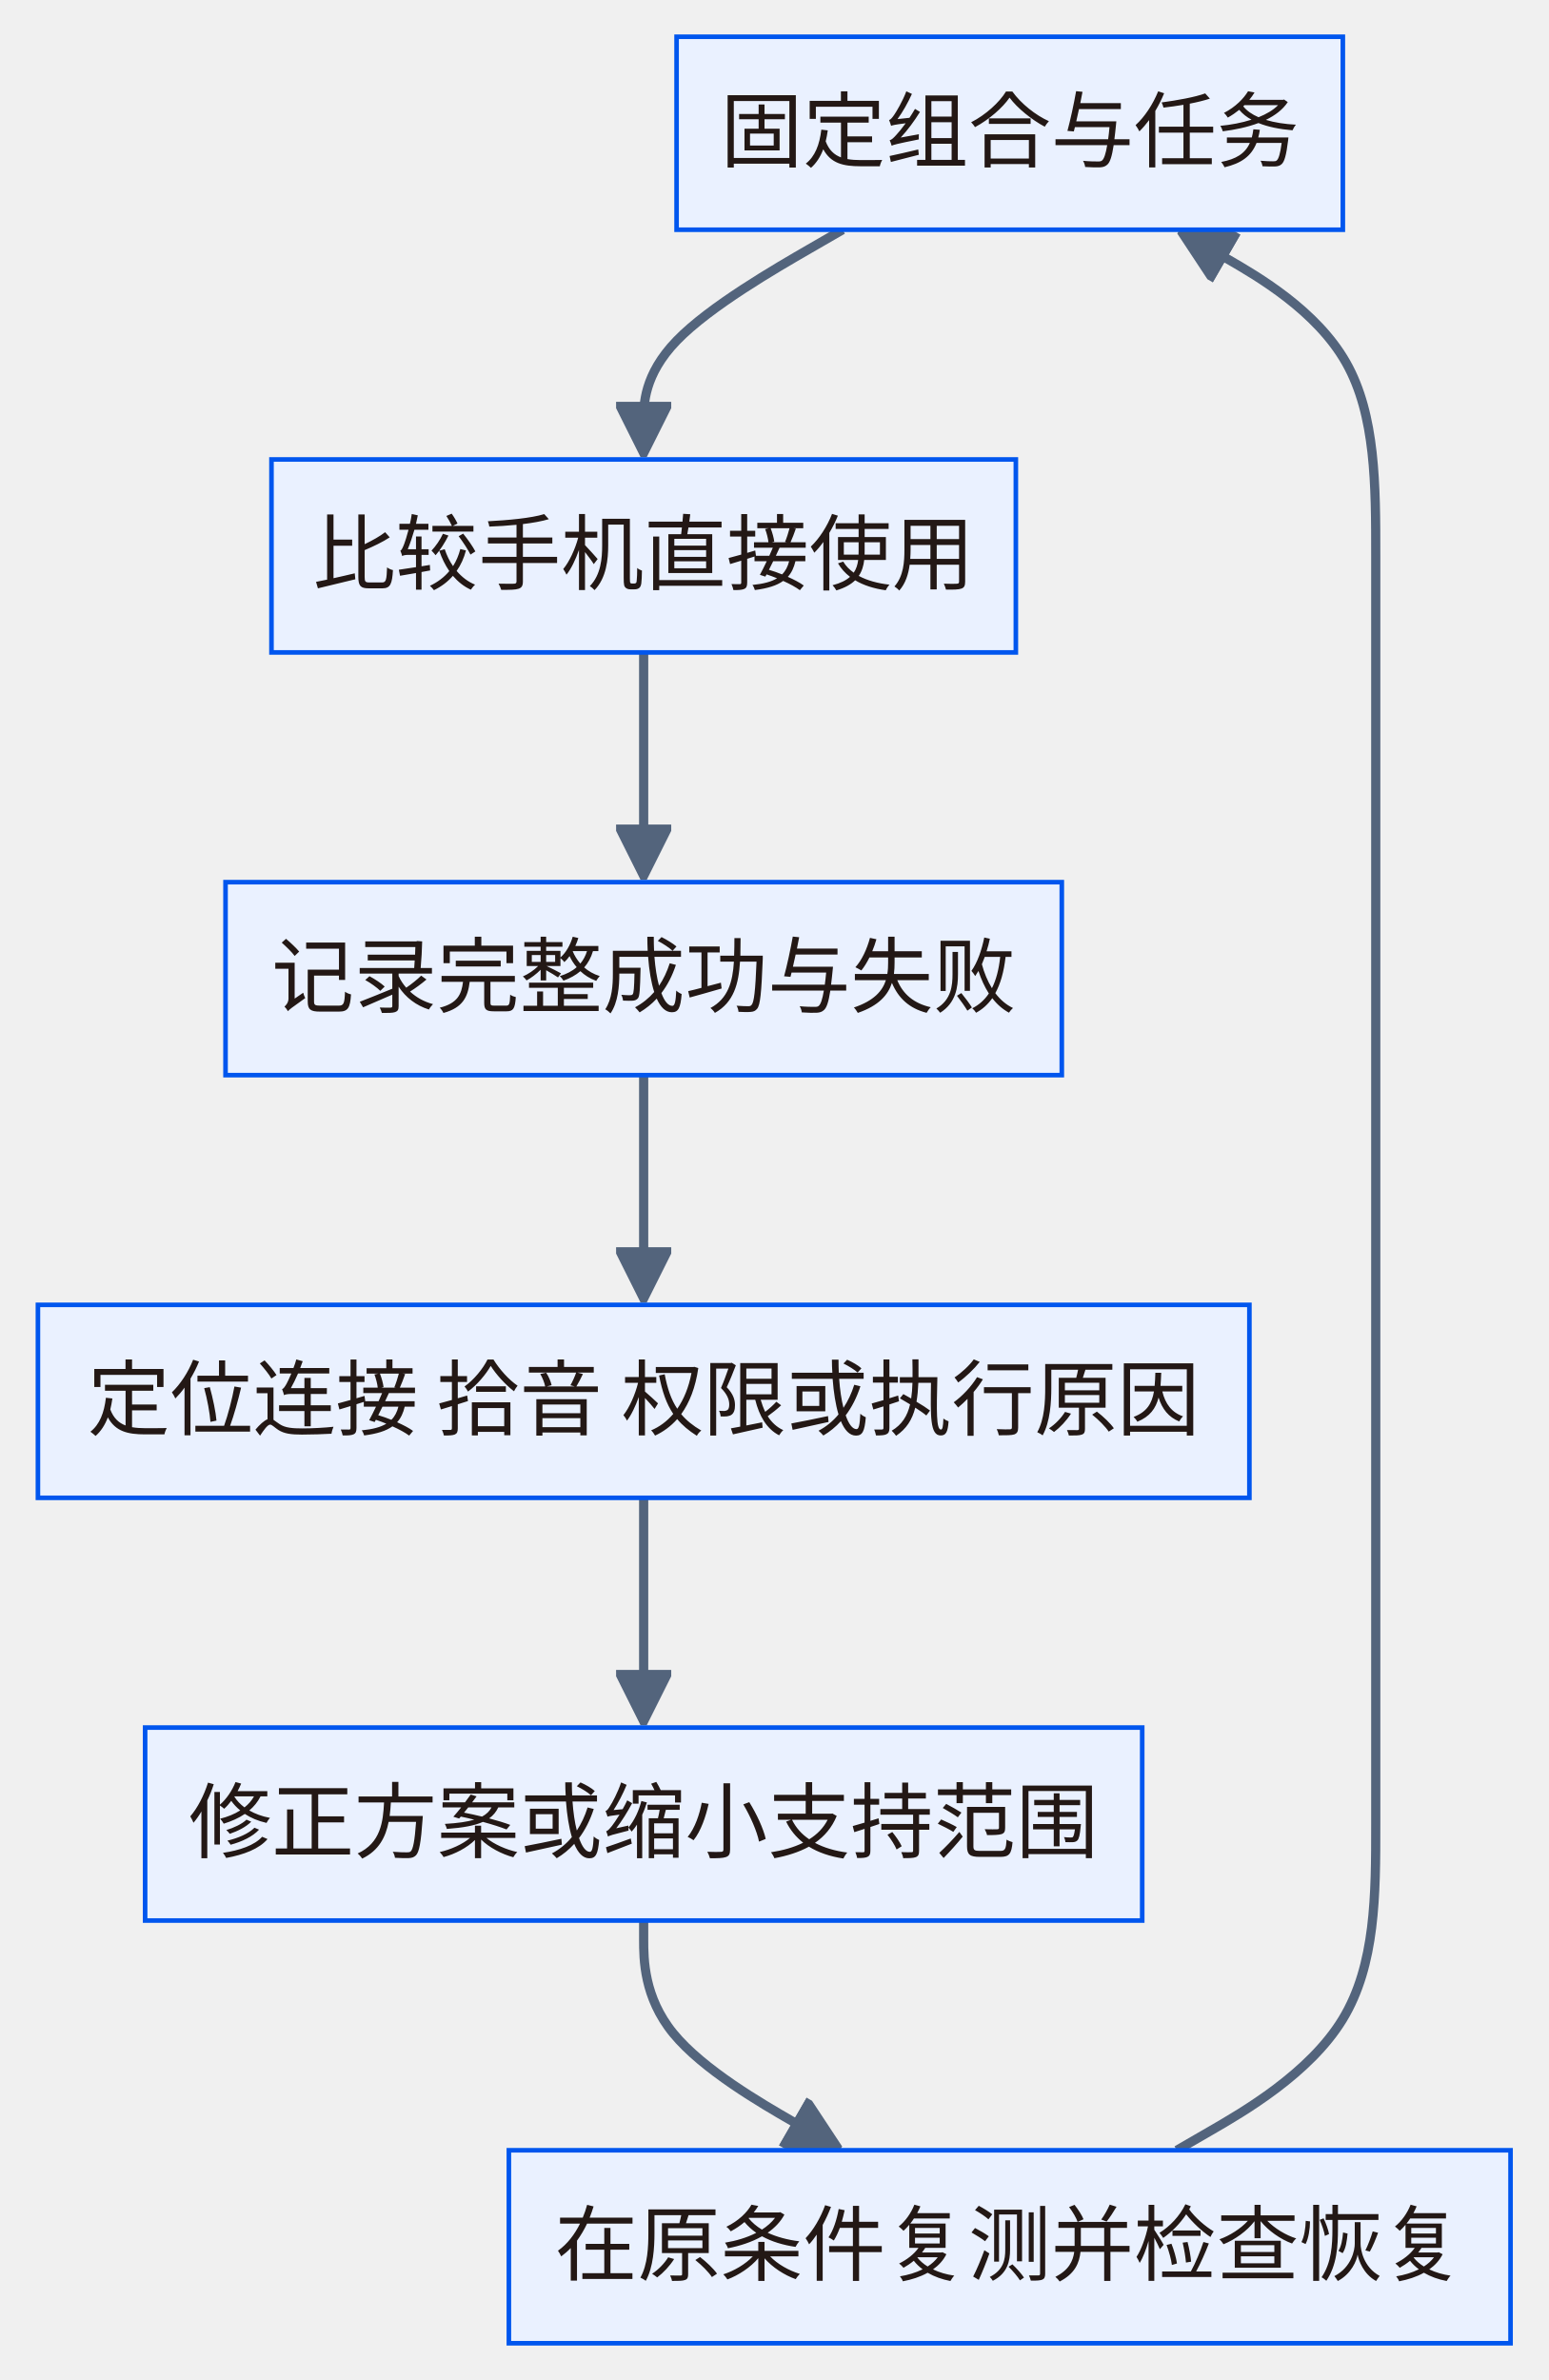
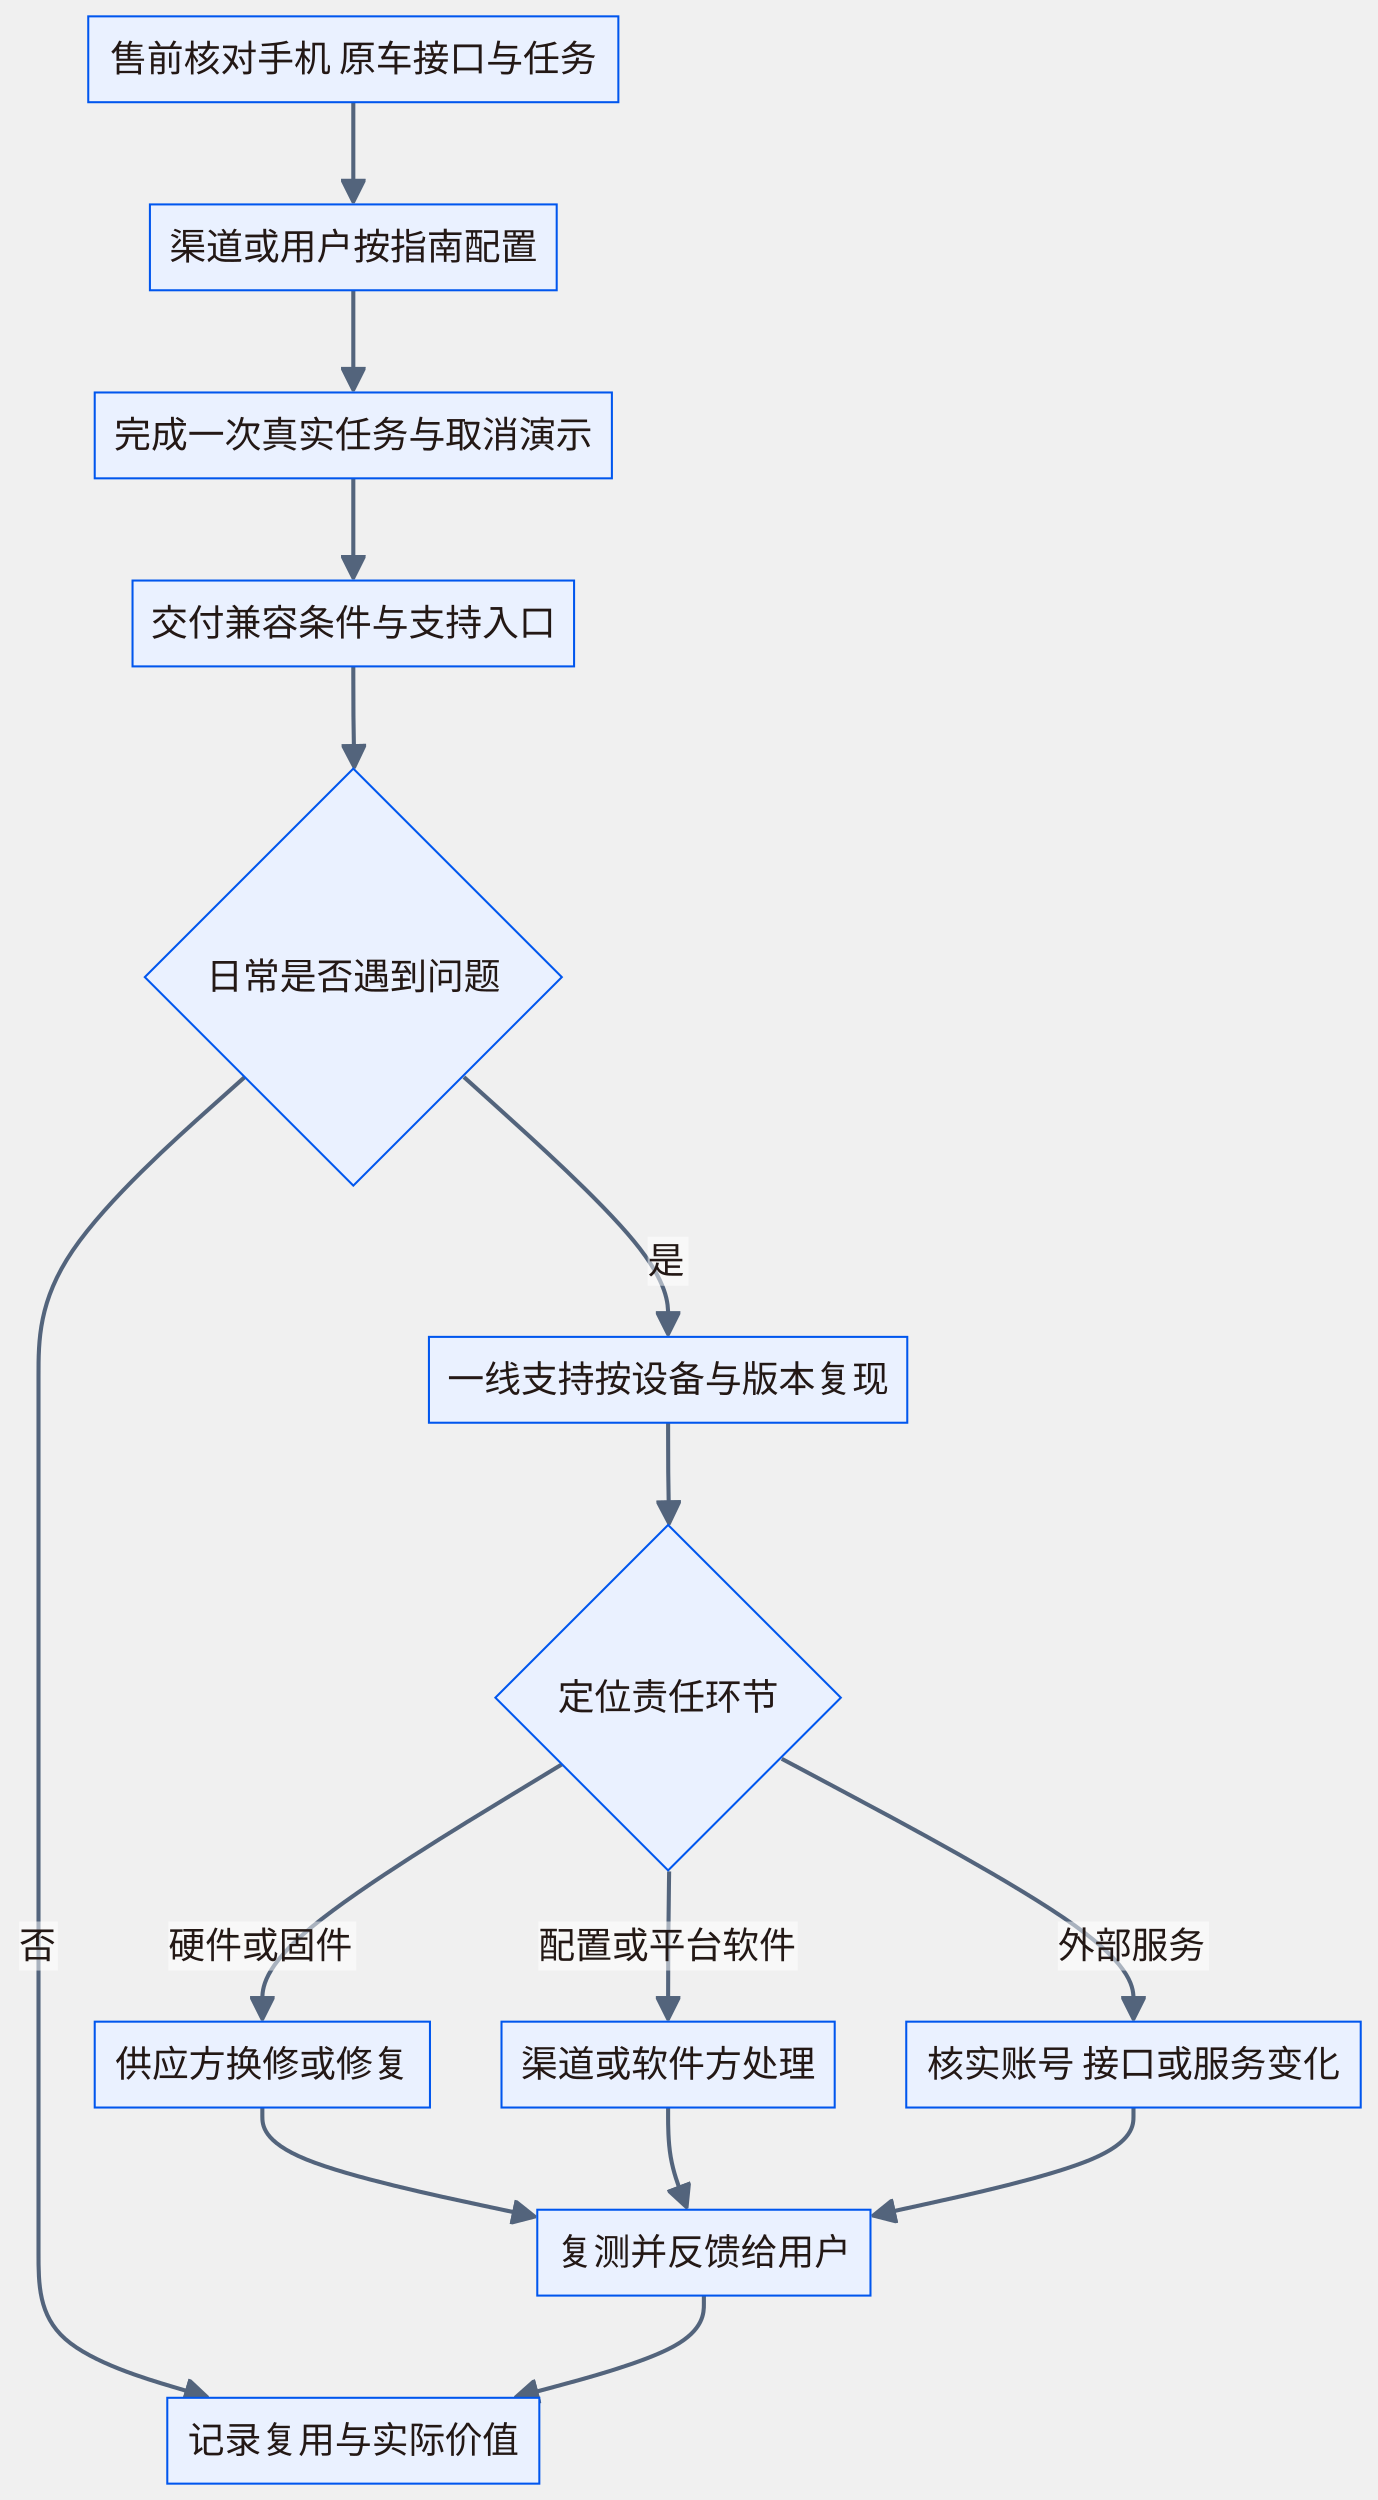
- <svg xmlns="http://www.w3.org/2000/svg" aria-roledescription="flowchart-v2" role="graphics-document document" viewBox="-8 -8 336.492 518" height="518" width="337" id="researchFigure10">
+ <svg xmlns="http://www.w3.org/2000/svg" aria-roledescription="flowchart-v2" role="graphics-document document" viewBox="-9 -8 673.326 1223" height="1223" width="674" id="researchFigure10">
  <style>#researchFigure10{font-family:Microsoft YaHei,PingFang SC,sans-serif;font-size:18px;fill:#231815;}#researchFigure10 .error-icon{fill:#F4F7FC;}#researchFigure10 .error-text{fill:#0b0803;stroke:#0b0803;}#researchFigure10 .edge-thickness-normal{stroke-width:2px;}#researchFigure10 .edge-thickness-thick{stroke-width:3.5px;}#researchFigure10 .edge-pattern-solid{stroke-dasharray:0;}#researchFigure10 .edge-pattern-dashed{stroke-dasharray:3;}#researchFigure10 .edge-pattern-dotted{stroke-dasharray:2;}#researchFigure10 .marker{fill:#53647C;stroke:#53647C;}#researchFigure10 .marker.cross{stroke:#53647C;}#researchFigure10 svg{font-family:Microsoft YaHei,PingFang SC,sans-serif;font-size:18px;}#researchFigure10 .label{font-family:Microsoft YaHei,PingFang SC,sans-serif;color:#231815;}#researchFigure10 .cluster-label text{fill:#0b0803;}#researchFigure10 .cluster-label span,#researchFigure10 p{color:#0b0803;}#researchFigure10 .label text,#researchFigure10 span,#researchFigure10 p{fill:#231815;color:#231815;}#researchFigure10 .node rect,#researchFigure10 .node circle,#researchFigure10 .node ellipse,#researchFigure10 .node polygon,#researchFigure10 .node path{fill:#EAF1FF;stroke:#0056EE;stroke-width:1px;}#researchFigure10 .flowchart-label text{text-anchor:middle;}#researchFigure10 .node .katex path{fill:#000;stroke:#000;stroke-width:1px;}#researchFigure10 .node .label{text-align:center;}#researchFigure10 .node.clickable{cursor:pointer;}#researchFigure10 .arrowheadPath{fill:#0b0b0b;}#researchFigure10 .edgePath .path{stroke:#53647C;stroke-width:2.0px;}#researchFigure10 .flowchart-link{stroke:#53647C;fill:none;}#researchFigure10 .edgeLabel{background-color:#FFFFFF;text-align:center;}#researchFigure10 .edgeLabel rect{opacity:0.5;background-color:#FFFFFF;fill:#FFFFFF;}#researchFigure10 .labelBkg{background-color:rgba(255, 255, 255, 0.5);}#researchFigure10 .cluster rect{fill:#F8FAFF;stroke:#AABDE0;stroke-width:1px;}#researchFigure10 .cluster text{fill:#0b0803;}#researchFigure10 .cluster span,#researchFigure10 p{color:#0b0803;}#researchFigure10 div.mermaidTooltip{position:absolute;text-align:center;max-width:200px;padding:2px;font-family:Microsoft YaHei,PingFang SC,sans-serif;font-size:12px;background:#F4F7FC;border:1px solid hsl(217.5, 17.143%, 87.255%);border-radius:2px;pointer-events:none;z-index:100;}#researchFigure10 .flowchartTitleText{text-anchor:middle;font-size:18px;fill:#231815;}#researchFigure10 :root{--mermaid-font-family:Microsoft YaHei,PingFang SC,sans-serif;}</style>
  <g>
    <marker orient="auto" markerHeight="12" markerWidth="12" markerUnits="userSpaceOnUse" refY="5" refX="6" viewBox="0 0 10 10" class="marker flowchart" id="researchFigure10_flowchart-pointEnd">
      <path style="stroke-width: 1; stroke-dasharray: 1, 0;" class="arrowMarkerPath" d="M 0 0 L 10 5 L 0 10 z" />
    </marker>
    <marker orient="auto" markerHeight="12" markerWidth="12" markerUnits="userSpaceOnUse" refY="5" refX="4.5" viewBox="0 0 10 10" class="marker flowchart" id="researchFigure10_flowchart-pointStart">
      <path style="stroke-width: 1; stroke-dasharray: 1, 0;" class="arrowMarkerPath" d="M 0 5 L 10 10 L 10 0 z" />
    </marker>
    <marker orient="auto" markerHeight="11" markerWidth="11" markerUnits="userSpaceOnUse" refY="5" refX="11" viewBox="0 0 10 10" class="marker flowchart" id="researchFigure10_flowchart-circleEnd">
      <circle style="stroke-width: 1; stroke-dasharray: 1, 0;" class="arrowMarkerPath" r="5" cy="5" cx="5" />
    </marker>
    <marker orient="auto" markerHeight="11" markerWidth="11" markerUnits="userSpaceOnUse" refY="5" refX="-1" viewBox="0 0 10 10" class="marker flowchart" id="researchFigure10_flowchart-circleStart">
      <circle style="stroke-width: 1; stroke-dasharray: 1, 0;" class="arrowMarkerPath" r="5" cy="5" cx="5" />
    </marker>
    <marker orient="auto" markerHeight="11" markerWidth="11" markerUnits="userSpaceOnUse" refY="5.2" refX="12" viewBox="0 0 11 11" class="marker cross flowchart" id="researchFigure10_flowchart-crossEnd">
      <path style="stroke-width: 2; stroke-dasharray: 1, 0;" class="arrowMarkerPath" d="M 1,1 l 9,9 M 10,1 l -9,9" />
    </marker>
    <marker orient="auto" markerHeight="11" markerWidth="11" markerUnits="userSpaceOnUse" refY="5.2" refX="-1" viewBox="0 0 11 11" class="marker cross flowchart" id="researchFigure10_flowchart-crossStart">
      <path style="stroke-width: 2; stroke-dasharray: 1, 0;" class="arrowMarkerPath" d="M 1,1 l 9,9 M 10,1 l -9,9" />
    </marker>
    <g class="root">
      <g class="clusters" />
      <g class="edgePaths">
-         <path marker-end="url(#researchFigure10_flowchart-pointEnd)" style="fill:none;" class="edge-thickness-normal edge-pattern-solid flowchart-link LS-A LE-B" id="L-A-B-0" d="M175.124,42L167.908,46.167C160.692,50.333,146.26,58.667,139.044,66.117C131.828,73.567,131.828,80.133,131.828,83.417L131.828,86.7" />
-         <path marker-end="url(#researchFigure10_flowchart-pointEnd)" style="fill:none;" class="edge-thickness-normal edge-pattern-solid flowchart-link LS-B LE-C" id="L-B-C-0" d="M131.828,134L131.828,138.167C131.828,142.333,131.828,150.667,131.828,158.117C131.828,165.567,131.828,172.133,131.828,175.417L131.828,178.7" />
-         <path marker-end="url(#researchFigure10_flowchart-pointEnd)" style="fill:none;" class="edge-thickness-normal edge-pattern-solid flowchart-link LS-C LE-D" id="L-C-D-0" d="M131.828,226L131.828,230.167C131.828,234.333,131.828,242.667,131.828,250.117C131.828,257.567,131.828,264.133,131.828,267.417L131.828,270.7" />
-         <path marker-end="url(#researchFigure10_flowchart-pointEnd)" style="fill:none;" class="edge-thickness-normal edge-pattern-solid flowchart-link LS-D LE-E" id="L-D-E-0" d="M131.828,318L131.828,322.167C131.828,326.333,131.828,334.667,131.828,342.117C131.828,349.567,131.828,356.133,131.828,359.417L131.828,362.7" />
-         <path marker-end="url(#researchFigure10_flowchart-pointEnd)" style="fill:none;" class="edge-thickness-normal edge-pattern-solid flowchart-link LS-E LE-F" id="L-E-F-0" d="M131.828,410L131.828,414.167C131.828,418.333,131.828,426.667,138.279,434.558C144.73,442.45,157.632,449.9,164.083,453.625L170.534,457.35" />
-         <path marker-end="url(#researchFigure10_flowchart-pointEnd)" style="fill:none;" class="edge-thickness-normal edge-pattern-solid flowchart-link LS-F LE-A" id="L-F-A-0" d="M247.861,460L255.077,455.833C262.292,451.667,276.724,443.333,283.94,431.5C291.156,419.667,291.156,404.333,291.156,389C291.156,373.667,291.156,358.333,291.156,343C291.156,327.667,291.156,312.333,291.156,297C291.156,281.667,291.156,266.333,291.156,251C291.156,235.667,291.156,220.333,291.156,205C291.156,189.667,291.156,174.333,291.156,159C291.156,143.667,291.156,128.333,291.156,113C291.156,97.667,291.156,82.333,284.705,70.942C278.254,59.55,265.352,52.1,258.901,48.375L252.45,44.65" />
+         <path marker-end="url(#researchFigure10_flowchart-pointEnd)" style="fill:none;" class="edge-thickness-normal edge-pattern-solid flowchart-link LS-A LE-B" id="L-A-B-0" d="M163.5,42L163.5,46.167C163.5,50.333,163.5,58.667,163.5,66.117C163.5,73.567,163.5,80.133,163.5,83.417L163.5,86.7" />
+         <path marker-end="url(#researchFigure10_flowchart-pointEnd)" style="fill:none;" class="edge-thickness-normal edge-pattern-solid flowchart-link LS-B LE-C" id="L-B-C-0" d="M163.5,134L163.5,138.167C163.5,142.333,163.5,150.667,163.5,158.117C163.5,165.567,163.5,172.133,163.5,175.417L163.5,178.7" />
+         <path marker-end="url(#researchFigure10_flowchart-pointEnd)" style="fill:none;" class="edge-thickness-normal edge-pattern-solid flowchart-link LS-C LE-D" id="L-C-D-0" d="M163.5,226L163.5,230.167C163.5,234.333,163.5,242.667,163.5,250.117C163.5,257.567,163.5,264.133,163.5,267.417L163.5,270.7" />
+         <path marker-end="url(#researchFigure10_flowchart-pointEnd)" style="fill:none;" class="edge-thickness-normal edge-pattern-solid flowchart-link LS-D LE-E" id="L-D-E-0" d="M163.5,318L163.5,322.167C163.5,326.333,163.5,334.667,163.566,342.2C163.632,349.734,163.764,356.467,163.83,359.834L163.896,363.201" />
+         <path marker-end="url(#researchFigure10_flowchart-pointEnd)" style="fill:none;" class="edge-thickness-normal edge-pattern-solid flowchart-link LS-E LE-F" id="L-E-F-0" d="M110.389,518.889L93.574,533.908C76.759,548.926,43.13,578.963,26.315,603.648C9.5,628.333,9.5,647.667,9.5,665C9.5,682.333,9.5,697.667,9.5,723.583C9.5,749.5,9.5,786,9.5,824.5C9.5,863,9.5,903.5,9.5,933.417C9.5,963.333,9.5,982.667,9.5,1000C9.5,1017.333,9.5,1032.667,9.5,1048C9.5,1063.333,9.5,1078.667,9.5,1094C9.5,1109.333,9.5,1124.667,22.603,1136.247C35.706,1147.828,61.912,1155.655,75.014,1159.569L88.117,1163.483" />
+         <path marker-end="url(#researchFigure10_flowchart-pointEnd)" style="fill:none;" class="edge-thickness-normal edge-pattern-solid flowchart-link LS-E LE-G" id="L-E-G-0" d="M217.611,518.889L234.259,533.908C250.907,548.926,284.204,578.963,300.852,599.265C317.5,619.567,317.5,630.133,317.5,635.417L317.5,640.7" />
+         <path marker-end="url(#researchFigure10_flowchart-pointEnd)" style="fill:none;" class="edge-thickness-normal edge-pattern-solid flowchart-link LS-G LE-H" id="L-G-H-0" d="M317.5,688L317.5,692.167C317.5,696.333,317.5,704.667,317.566,712.2C317.632,719.734,317.764,726.467,317.83,729.834L317.896,733.201" />
+         <path marker-end="url(#researchFigure10_flowchart-pointEnd)" style="fill:none;" class="edge-thickness-normal edge-pattern-solid flowchart-link LS-H LE-I" id="L-H-I-0" d="M265.584,855.084L241.153,869.903C216.722,884.722,167.861,914.361,143.431,934.464C119,954.567,119,965.133,119,970.417L119,975.7" />
+         <path marker-end="url(#researchFigure10_flowchart-pointEnd)" style="fill:none;" class="edge-thickness-normal edge-pattern-solid flowchart-link LS-H LE-J" id="L-H-J-0" d="M318,907.5L317.917,913.583C317.833,919.667,317.667,931.833,317.583,943.2C317.5,954.567,317.5,965.133,317.5,970.417L317.5,975.7" />
+         <path marker-end="url(#researchFigure10_flowchart-pointEnd)" style="fill:none;" class="edge-thickness-normal edge-pattern-solid flowchart-link LS-H LE-K" id="L-H-K-0" d="M373.096,852.404L401.774,867.67C430.452,882.936,487.807,913.468,516.485,934.017C545.163,954.567,545.163,965.133,545.163,970.417L545.163,975.7" />
+         <path marker-end="url(#researchFigure10_flowchart-pointEnd)" style="fill:none;" class="edge-thickness-normal edge-pattern-solid flowchart-link LS-I LE-L" id="L-I-L-0" d="M119,1023L119,1027.167C119,1031.333,119,1039.667,140.553,1048.423C162.105,1057.18,205.211,1066.36,226.764,1070.95L248.316,1075.54" />
+         <path marker-end="url(#researchFigure10_flowchart-pointEnd)" style="fill:none;" class="edge-thickness-normal edge-pattern-solid flowchart-link LS-J LE-L" id="L-J-L-0" d="M317.5,1023L317.5,1027.167C317.5,1031.333,317.5,1039.667,318.771,1047.174C320.042,1054.682,322.584,1061.364,323.855,1064.705L325.126,1068.046" />
+         <path marker-end="url(#researchFigure10_flowchart-pointEnd)" style="fill:none;" class="edge-thickness-normal edge-pattern-solid flowchart-link LS-K LE-L" id="L-K-L-0" d="M545.163,1023L545.163,1027.167C545.163,1031.333,545.163,1039.667,524.582,1048.338C504.001,1057.009,462.839,1066.019,442.258,1070.524L421.677,1075.028" />
+         <path marker-end="url(#researchFigure10_flowchart-pointEnd)" style="fill:none;" class="edge-thickness-normal edge-pattern-solid flowchart-link LS-L LE-F" id="L-L-F-0" d="M335,1115L335,1119.167C335,1123.333,335,1131.667,320.319,1139.771C305.638,1147.876,276.275,1155.751,261.594,1159.689L246.913,1163.627" />
      </g>
      <g class="edgeLabels">
        <g class="edgeLabel">
          <g transform="translate(0, 0)" class="label">
            <rect height="0" width="0" ry="0" rx="0" />
            <text style="">
              <tspan class="row" x="0" dy="1em" xml:space="preserve" />
            </text>
          </g>
        </g>
        <g class="edgeLabel">
          <g transform="translate(0, 0)" class="label">
            <rect height="0" width="0" ry="0" rx="0" />
            <text style="">
              <tspan class="row" x="0" dy="1em" xml:space="preserve" />
            </text>
          </g>
        </g>
        <g class="edgeLabel">
          <g transform="translate(0, 0)" class="label">
            <rect height="0" width="0" ry="0" rx="0" />
            <text style="">
              <tspan class="row" x="0" dy="1em" xml:space="preserve" />
            </text>
          </g>
        </g>
        <g class="edgeLabel">
          <g transform="translate(0, 0)" class="label">
            <rect height="0" width="0" ry="0" rx="0" />
            <text style="">
              <tspan class="row" x="0" dy="1em" xml:space="preserve" />
            </text>
          </g>
        </g>
+         <g transform="translate(9.5, 944)" class="edgeLabel">
+           <g transform="translate(-9.5, -12)" class="label">
+             <rect height="24" width="19" ry="0" rx="0" />
+             <text style="">
+               <tspan class="row" x="0" dy="1em" xml:space="preserve">否</tspan>
+             </text>
+           </g>
+         </g>
+         <g transform="translate(317.5, 609)" class="edgeLabel">
+           <g transform="translate(-10, -12)" class="label">
+             <rect height="24" width="20" ry="0" rx="0" />
+             <text style="">
+               <tspan class="row" x="0" dy="1em" xml:space="preserve">是</tspan>
+             </text>
+           </g>
+         </g>
+         <g class="edgeLabel">
+           <g transform="translate(0, 0)" class="label">
+             <rect height="0" width="0" ry="0" rx="0" />
+             <text style="">
+               <tspan class="row" x="0" dy="1em" xml:space="preserve" />
+             </text>
+           </g>
+         </g>
+         <g transform="translate(119, 944)" class="edgeLabel">
+           <g transform="translate(-46, -12)" class="label">
+             <rect height="24" width="91.962" ry="0" rx="0" />
+             <text style="">
+               <tspan class="row" x="0" dy="1em" xml:space="preserve">硬件或固件</tspan>
+             </text>
+           </g>
+         </g>
+         <g transform="translate(317.5, 944)" class="edgeLabel">
+           <g transform="translate(-63.5, -12)" class="label">
+             <rect height="24" width="126.943" ry="0" rx="0" />
+             <text style="">
+               <tspan class="row" x="0" dy="1em" xml:space="preserve">配置或平台软件</tspan>
+             </text>
+           </g>
+         </g>
+         <g transform="translate(545.1631, 944)" class="edgeLabel">
+           <g transform="translate(-37, -12)" class="label">
+             <rect height="24" width="73.971" ry="0" rx="0" />
+             <text style="">
+               <tspan class="row" x="0" dy="1em" xml:space="preserve">外部服务</tspan>
+             </text>
+           </g>
+         </g>
+         <g class="edgeLabel">
+           <g transform="translate(0, 0)" class="label">
+             <rect height="0" width="0" ry="0" rx="0" />
+             <text style="">
+               <tspan class="row" x="0" dy="1em" xml:space="preserve" />
+             </text>
+           </g>
+         </g>
+         <g class="edgeLabel">
+           <g transform="translate(0, 0)" class="label">
+             <rect height="0" width="0" ry="0" rx="0" />
+             <text style="">
+               <tspan class="row" x="0" dy="1em" xml:space="preserve" />
+             </text>
+           </g>
+         </g>
        <g class="edgeLabel">
          <g transform="translate(0, 0)" class="label">
            <rect height="0" width="0" ry="0" rx="0" />
            <text style="">
              <tspan class="row" x="0" dy="1em" xml:space="preserve" />
            </text>
          </g>
        </g>
        <g class="edgeLabel">
          <g transform="translate(0, 0)" class="label">
            <rect height="0" width="0" ry="0" rx="0" />
            <text style="">
              <tspan class="row" x="0" dy="1em" xml:space="preserve" />
            </text>
          </g>
        </g>
      </g>
      <g class="nodes">
-         <g transform="translate(211.4922, 21)" data-id="A" data-node="true" id="flowchart-A-442" class="node default default flowchart-label">
-           <rect height="42" width="145" y="-21" x="-72.5" ry="0" rx="0" style="" class="basic label-container" />
-           <g transform="translate(0, -12)" style="" class="label">
-             <rect />
-             <text style="">
-               <tspan class="row" x="0" dy="1em" xml:space="preserve">固定组合与任务</tspan>
-             </text>
-           </g>
-         </g>
-         <g transform="translate(131.8281, 113)" data-id="B" data-node="true" id="flowchart-B-443" class="node default default flowchart-label">
-           <rect height="42" width="162" y="-21" x="-81" ry="0" rx="0" style="" class="basic label-container" />
-           <g transform="translate(0, -12)" style="" class="label">
-             <rect />
-             <text style="">
-               <tspan class="row" x="0" dy="1em" xml:space="preserve">比较手机直接使用</tspan>
-             </text>
-           </g>
-         </g>
-         <g transform="translate(131.8281, 205)" data-id="C" data-node="true" id="flowchart-C-445" class="node default default flowchart-label">
+         <g transform="translate(163.5, 21)" data-id="A" data-node="true" id="flowchart-A-294" class="node default default flowchart-label">
+           <rect height="42" width="259.326" y="-21" x="-129.663" ry="0" rx="0" style="" class="basic label-container" />
+           <g transform="translate(0, -12)" style="" class="label">
+             <rect />
+             <text style="">
+               <tspan class="row" x="0" dy="1em" xml:space="preserve">售前核对手机 原车接口与任务</tspan>
+             </text>
+           </g>
+         </g>
+         <g transform="translate(163.5, 113)" data-id="B" data-node="true" id="flowchart-B-295" class="node default default flowchart-label">
+           <rect height="42" width="199" y="-21" x="-99.5" ry="0" rx="0" style="" class="basic label-container" />
+           <g transform="translate(0, -12)" style="" class="label">
+             <rect />
+             <text style="">
+               <tspan class="row" x="0" dy="1em" xml:space="preserve">渠道或用户按指南配置</tspan>
+             </text>
+           </g>
+         </g>
+         <g transform="translate(163.5, 205)" data-id="C" data-node="true" id="flowchart-C-297" class="node default default flowchart-label">
+           <rect height="42" width="253" y="-21" x="-126.5" ry="0" rx="0" style="" class="basic label-container" />
+           <g transform="translate(0, -12)" style="" class="label">
+             <rect />
+             <text style="">
+               <tspan class="row" x="0" dy="1em" xml:space="preserve">完成一次真实任务与取消演示</tspan>
+             </text>
+           </g>
+         </g>
+         <g transform="translate(163.5, 297)" data-id="D" data-node="true" id="flowchart-D-299" class="node default default flowchart-label">
+           <rect height="42" width="216" y="-21" x="-108" ry="0" rx="0" style="" class="basic label-container" />
+           <g transform="translate(0, -12)" style="" class="label">
+             <rect />
+             <text style="">
+               <tspan class="row" x="0" dy="1em" xml:space="preserve">交付兼容条件与支持入口</tspan>
+             </text>
+           </g>
+         </g>
+         <g transform="translate(163.5, 470)" data-id="E" data-node="true" id="flowchart-E-301" class="node default default flowchart-label">
+           <polygon style="" transform="translate(-102,102)" class="label-container" points="102,0 204,-102 102,-204 0,-102" />
+           <g transform="translate(0, -12)" style="" class="label">
+             <rect />
+             <text style="">
+               <tspan class="row" x="0" dy="1em" xml:space="preserve">日常是否遇到问题</tspan>
+             </text>
+           </g>
+         </g>
+         <g transform="translate(163.5, 1186)" data-id="F" data-node="true" id="flowchart-F-303" class="node default default flowchart-label">
          <rect height="42" width="182" y="-21" x="-91" ry="0" rx="0" style="" class="basic label-container" />
          <g transform="translate(0, -12)" style="" class="label">
            <rect />
            <text style="">
-               <tspan class="row" x="0" dy="1em" xml:space="preserve">记录完整成功与失败</tspan>
-             </text>
-           </g>
-         </g>
-         <g transform="translate(131.8281, 297)" data-id="D" data-node="true" id="flowchart-D-447" class="node default default flowchart-label">
-           <rect height="42" width="263.656" y="-21" x="-131.828" ry="0" rx="0" style="" class="basic label-container" />
-           <g transform="translate(0, -12)" style="" class="label">
-             <rect />
-             <text style="">
-               <tspan class="row" x="0" dy="1em" xml:space="preserve">定位连接 拾音 权限或执行原因</tspan>
-             </text>
-           </g>
-         </g>
-         <g transform="translate(131.8281, 389)" data-id="E" data-node="true" id="flowchart-E-449" class="node default default flowchart-label">
-           <rect height="42" width="217" y="-21" x="-108.5" ry="0" rx="0" style="" class="basic label-container" />
-           <g transform="translate(0, -12)" style="" class="label">
-             <rect />
-             <text style="">
-               <tspan class="row" x="0" dy="1em" xml:space="preserve">修正方案或缩小支持范围</tspan>
-             </text>
-           </g>
-         </g>
-         <g transform="translate(211.4922, 481)" data-id="F" data-node="true" id="flowchart-F-451" class="node default default flowchart-label">
-           <rect height="42" width="218" y="-21" x="-109" ry="0" rx="0" style="" class="basic label-container" />
-           <g transform="translate(0, -12)" style="" class="label">
-             <rect />
-             <text style="">
-               <tspan class="row" x="0" dy="1em" xml:space="preserve">在原条件复测并检查恢复</tspan>
+               <tspan class="row" x="0" dy="1em" xml:space="preserve">记录复用与实际价值</tspan>
+             </text>
+           </g>
+         </g>
+         <g transform="translate(317.5, 667)" data-id="G" data-node="true" id="flowchart-G-305" class="node default default flowchart-label">
+           <rect height="42" width="234" y="-21" x="-117" ry="0" rx="0" style="" class="basic label-container" />
+           <g transform="translate(0, -12)" style="" class="label">
+             <rect />
+             <text style="">
+               <tspan class="row" x="0" dy="1em" xml:space="preserve">一线支持按设备与版本复现</tspan>
+             </text>
+           </g>
+         </g>
+         <g transform="translate(317.5, 822.5)" data-id="H" data-node="true" id="flowchart-H-307" class="node default default flowchart-label">
+           <polygon style="" transform="translate(-84.5,84.5)" class="label-container" points="84.5,0 169,-84.5 84.5,-169 0,-84.5" />
+           <g transform="translate(0, -12)" style="" class="label">
+             <rect />
+             <text style="">
+               <tspan class="row" x="0" dy="1em" xml:space="preserve">定位责任环节</tspan>
+             </text>
+           </g>
+         </g>
+         <g transform="translate(119, 1002)" data-id="I" data-node="true" id="flowchart-I-309" class="node default default flowchart-label">
+           <rect height="42" width="164" y="-21" x="-82" ry="0" rx="0" style="" class="basic label-container" />
+           <g transform="translate(0, -12)" style="" class="label">
+             <rect />
+             <text style="">
+               <tspan class="row" x="0" dy="1em" xml:space="preserve">供应方换修或修复</tspan>
+             </text>
+           </g>
+         </g>
+         <g transform="translate(317.5, 1002)" data-id="J" data-node="true" id="flowchart-J-311" class="node default default flowchart-label">
+           <rect height="42" width="163" y="-21" x="-81.5" ry="0" rx="0" style="" class="basic label-container" />
+           <g transform="translate(0, -12)" style="" class="label">
+             <rect />
+             <text style="">
+               <tspan class="row" x="0" dy="1em" xml:space="preserve">渠道或软件方处理</tspan>
+             </text>
+           </g>
+         </g>
+         <g transform="translate(545.1631, 1002)" data-id="K" data-node="true" id="flowchart-K-313" class="node default default flowchart-label">
+           <rect height="42" width="222.326" y="-21" x="-111.163" ry="0" rx="0" style="" class="basic label-container" />
+           <g transform="translate(0, -12)" style="" class="label">
+             <rect />
+             <text style="">
+               <tspan class="row" x="0" dy="1em" xml:space="preserve">核实账号 接口或服务变化</tspan>
+             </text>
+           </g>
+         </g>
+         <g transform="translate(335, 1094)" data-id="L" data-node="true" id="flowchart-L-315" class="node default default flowchart-label">
+           <rect height="42" width="163" y="-21" x="-81.5" ry="0" rx="0" style="" class="basic label-container" />
+           <g transform="translate(0, -12)" style="" class="label">
+             <rect />
+             <text style="">
+               <tspan class="row" x="0" dy="1em" xml:space="preserve">复测并反馈给用户</tspan>
            </text>
          </g>
        </g>
      </g>
    </g>
  </g>
</svg>
